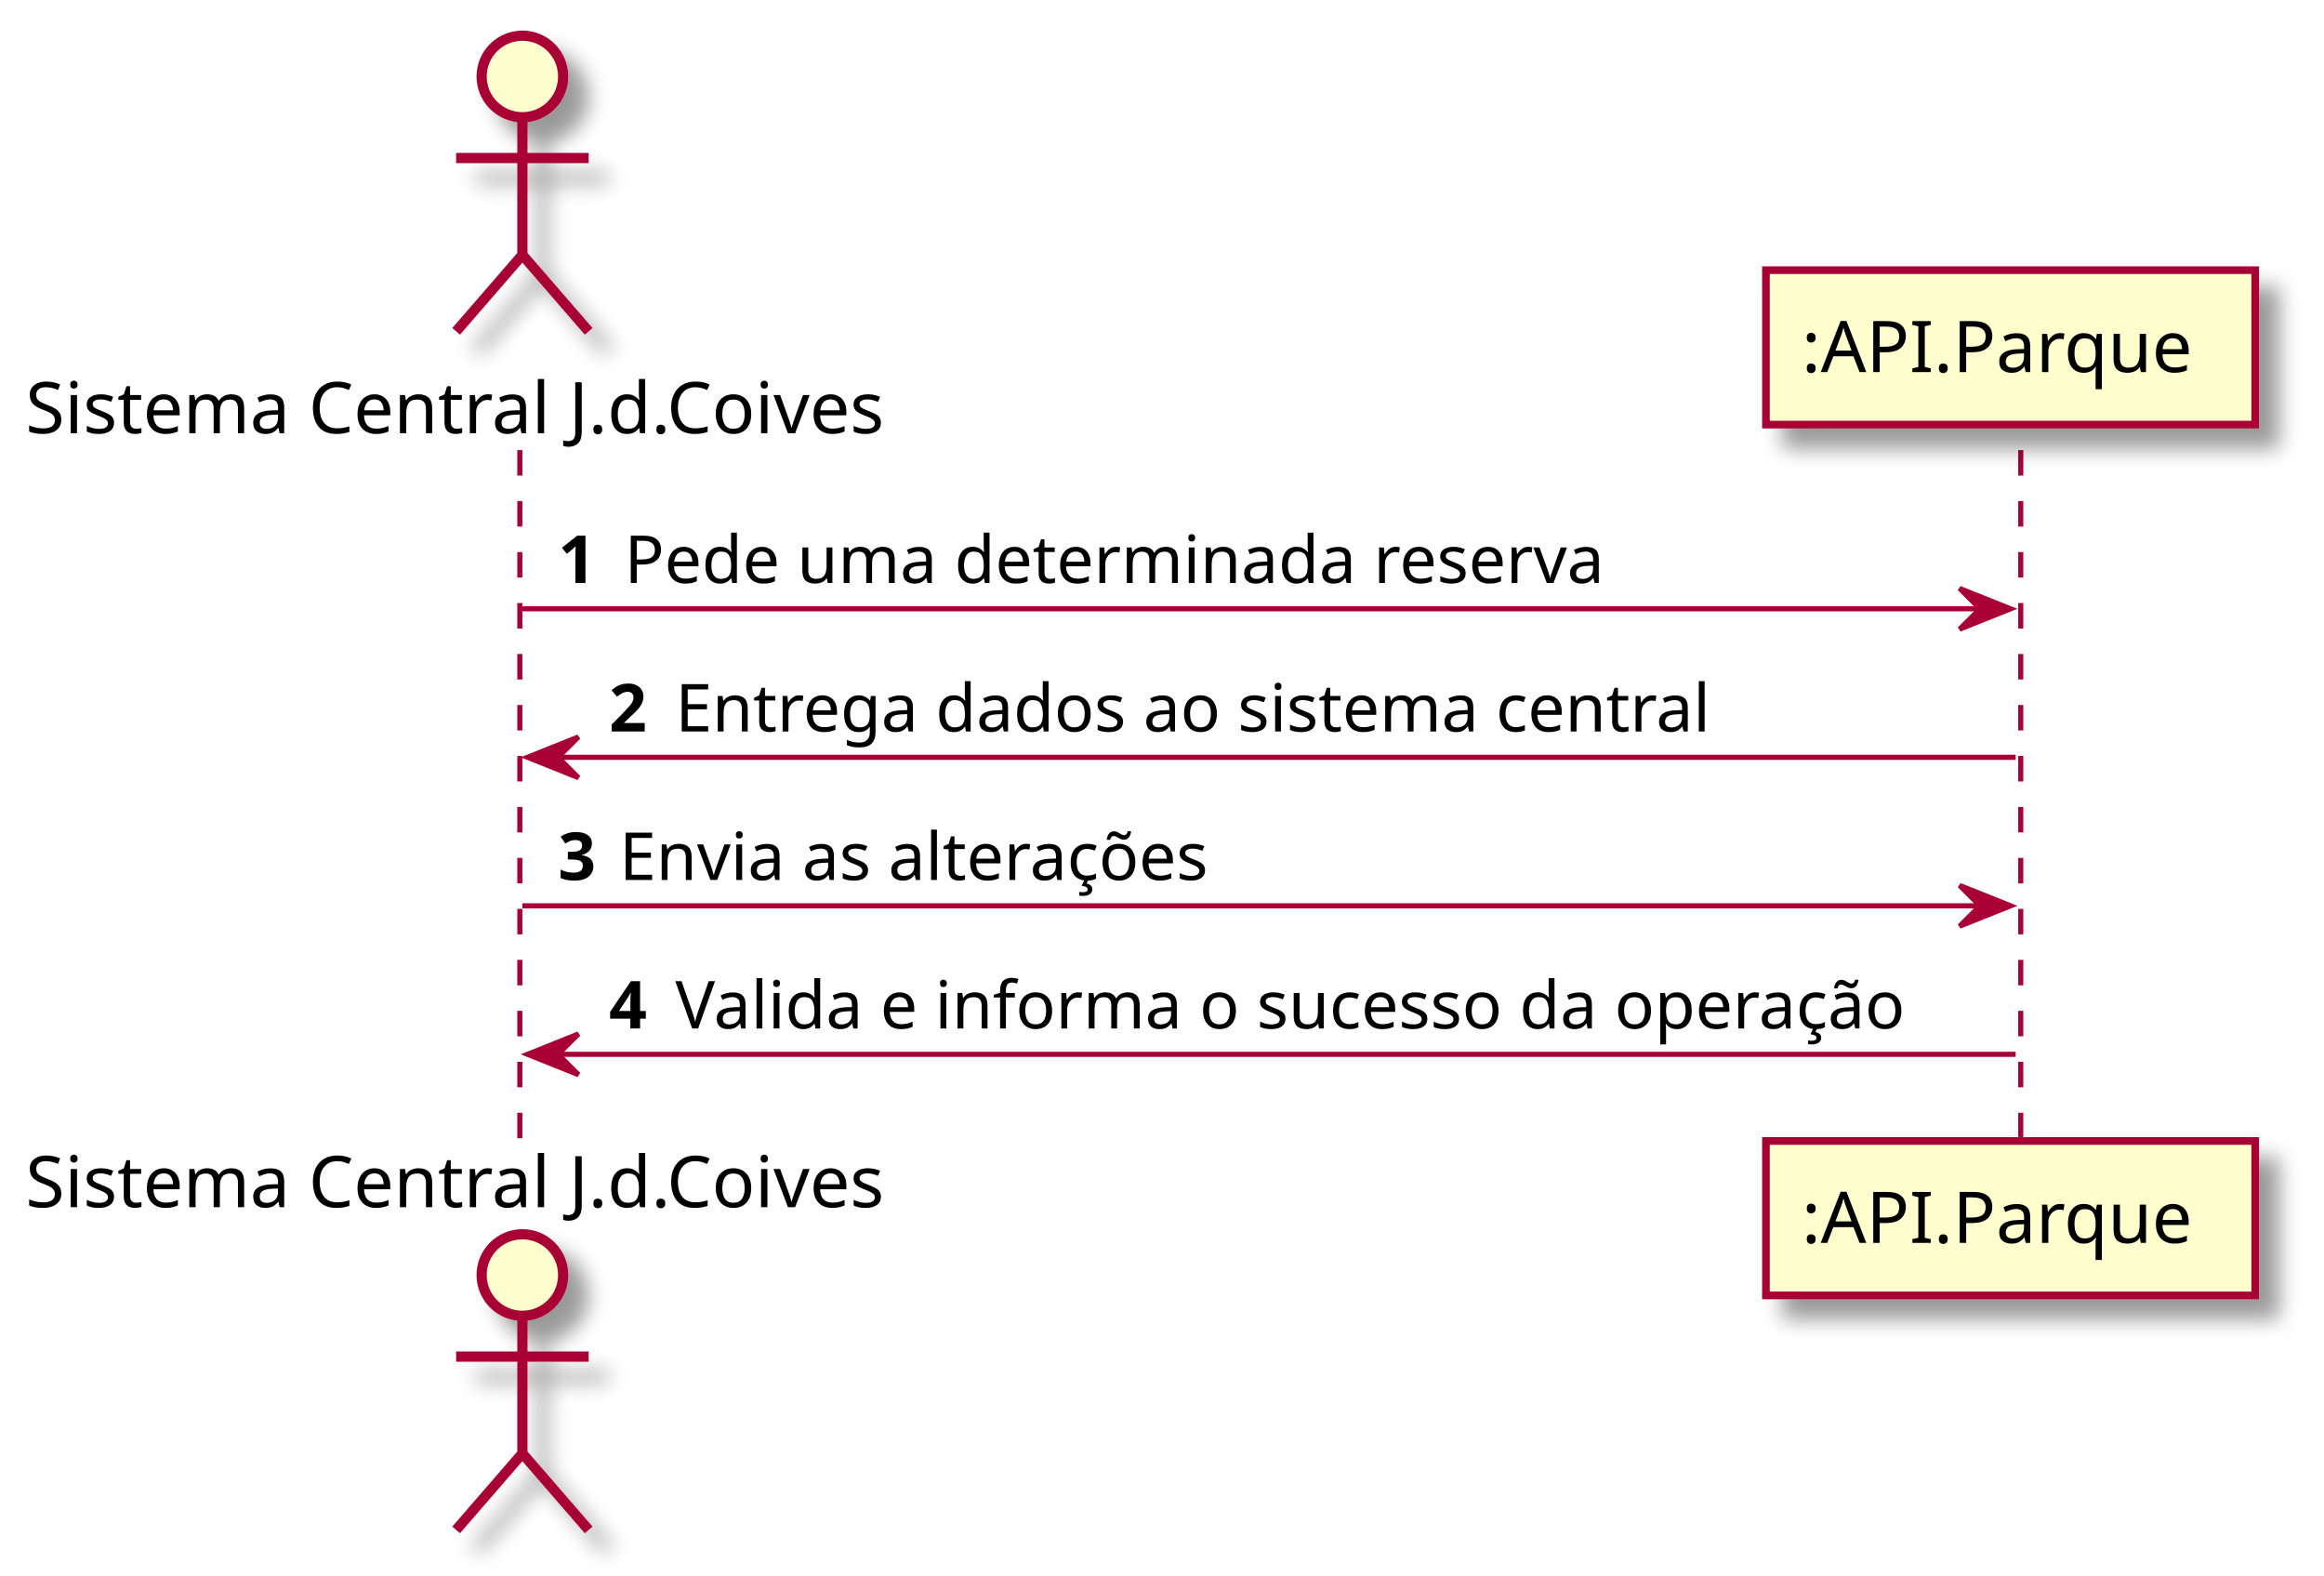
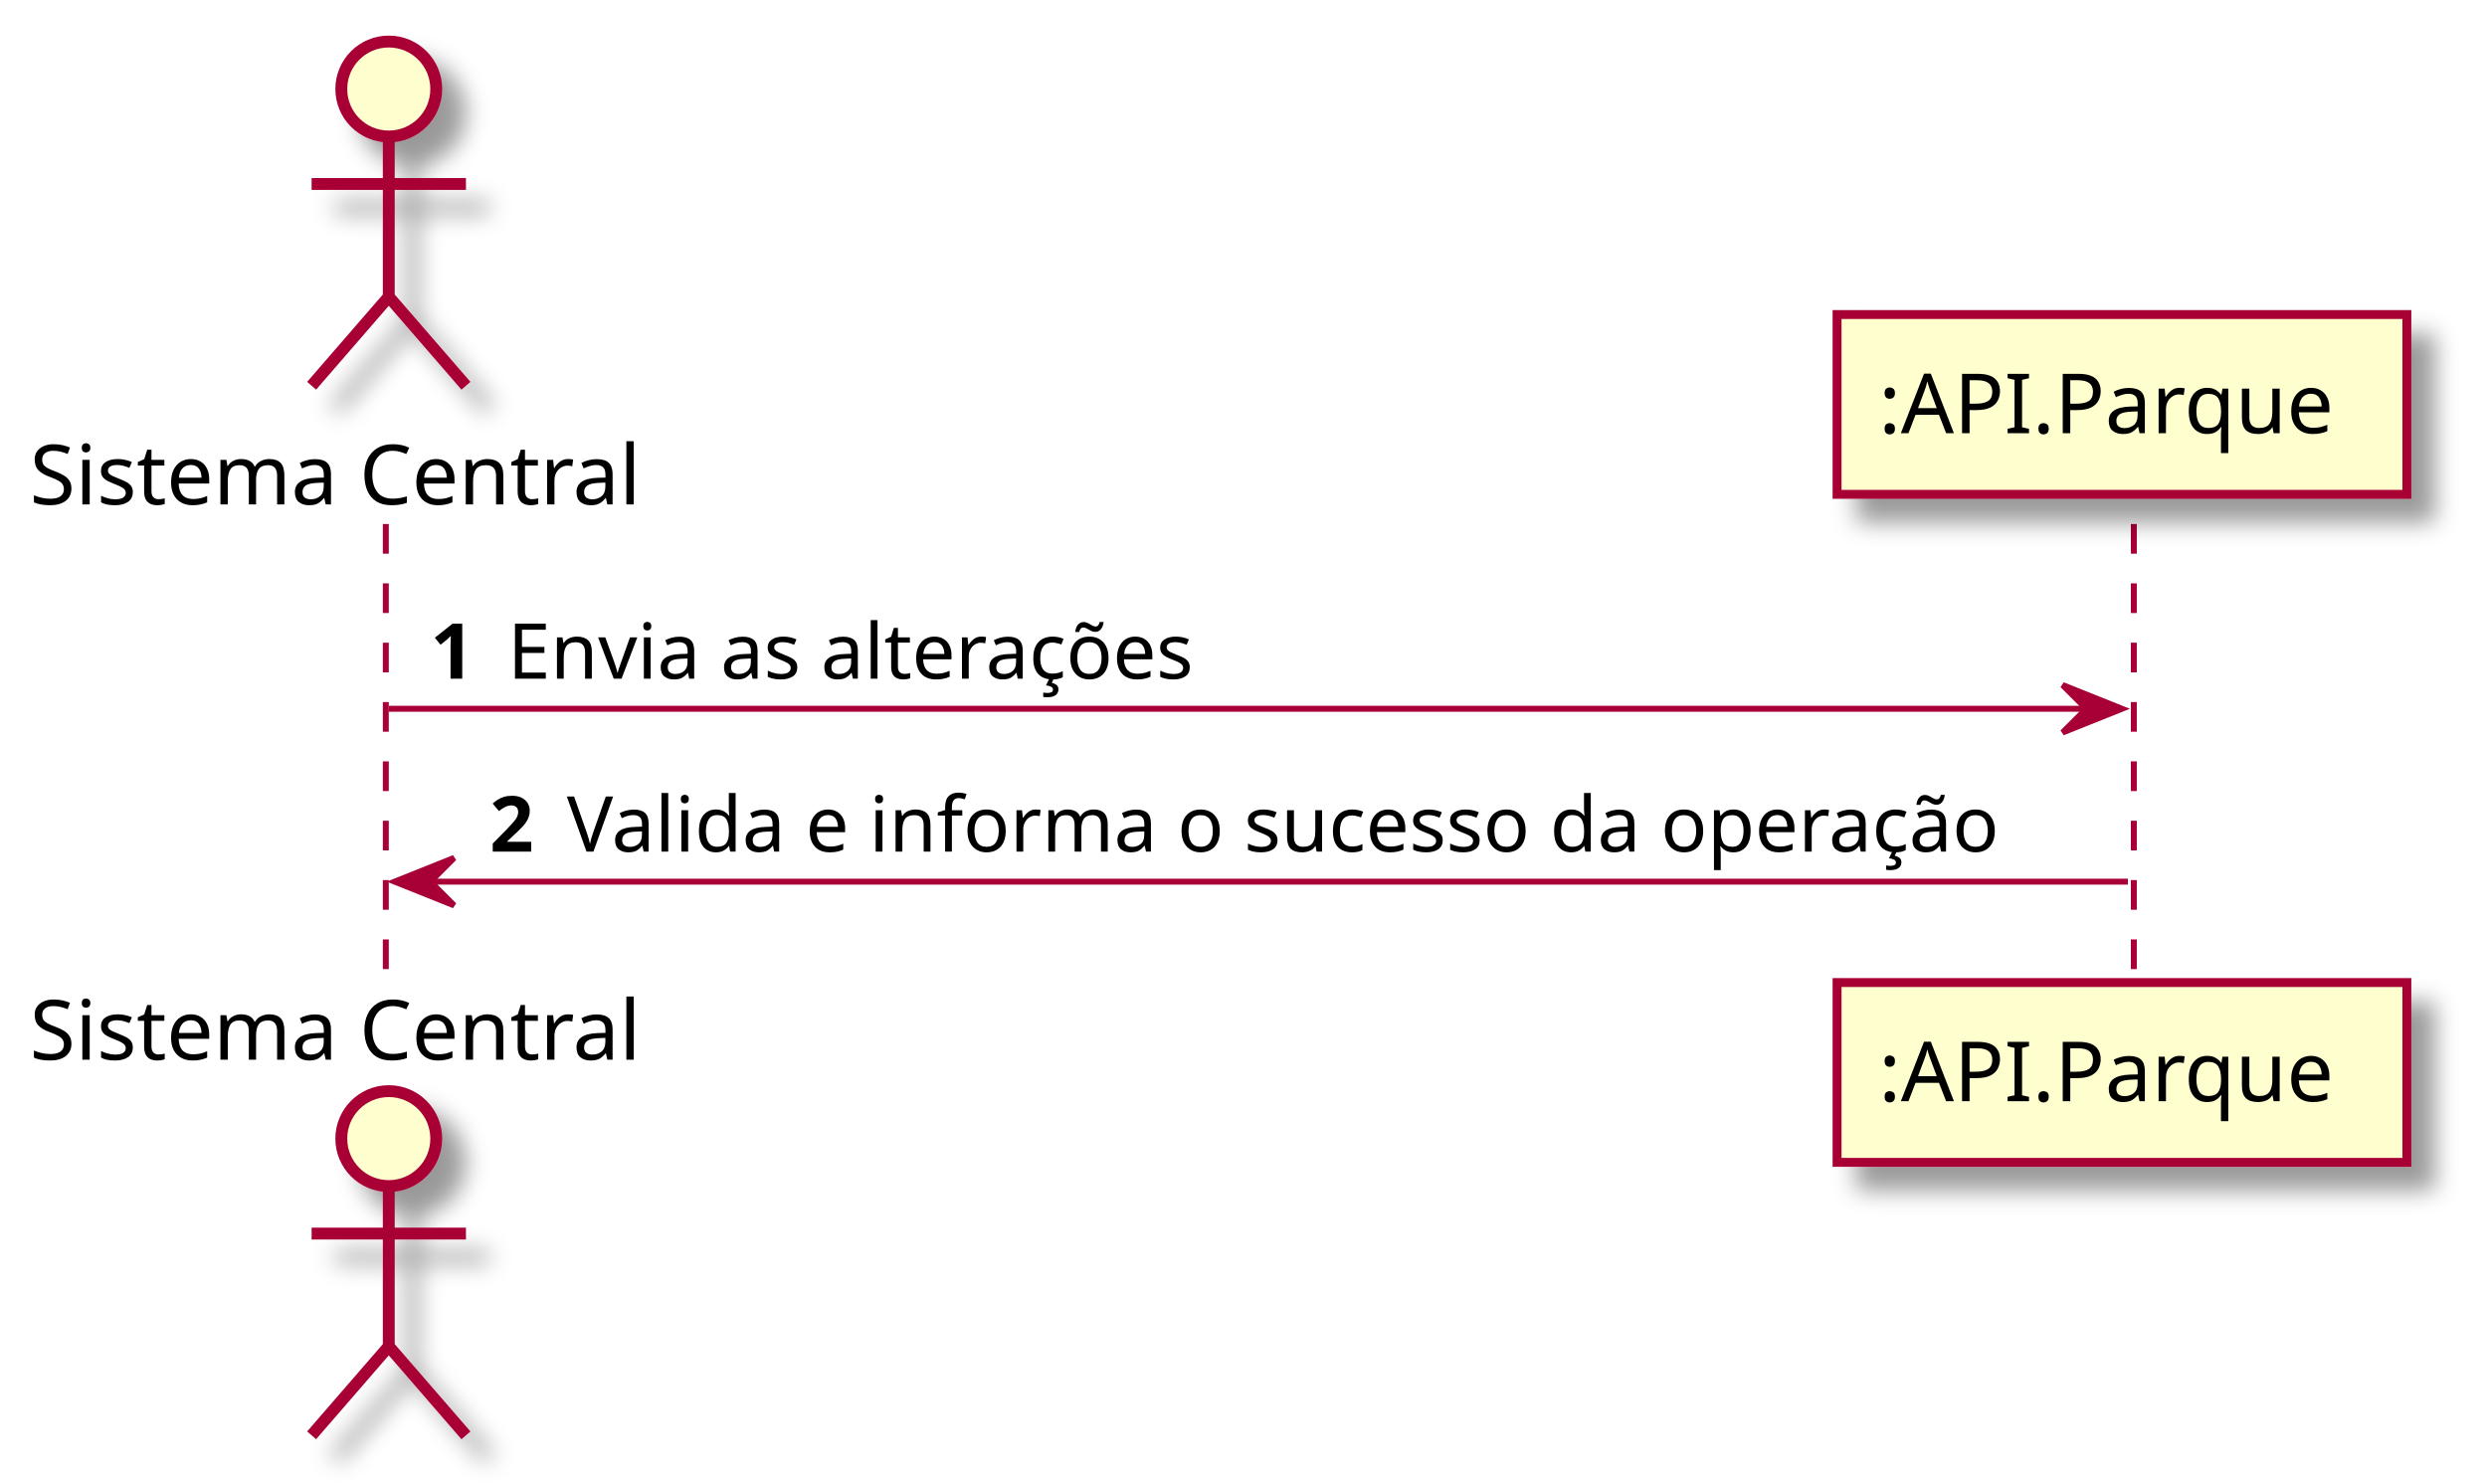
- <svg xmlns="http://www.w3.org/2000/svg" contentScriptType="application/ecmascript" contentStyleType="text/css" height="309px" preserveAspectRatio="none" style="width:456px;height:309px;" version="1.1" viewBox="0 0 456 309" width="456px" zoomAndPan="magnify">
+ <svg xmlns="http://www.w3.org/2000/svg" contentScriptType="application/ecmascript" contentStyleType="text/css" height="250px" preserveAspectRatio="none" style="width:419px;height:250px;" version="1.1" viewBox="0 0 419 250" width="419px" zoomAndPan="magnify">
  <defs>
-     <filter height="300%" id="f85ay9ijjcp9o" width="300%" x="-1" y="-1">
+     <filter height="300%" id="f1pjmde8lq52jr" width="300%" x="-1" y="-1">
      <feGaussianBlur result="blurOut" stdDeviation="2.0" />
      <feColorMatrix in="blurOut" result="blurOut2" type="matrix" values="0 0 0 0 0 0 0 0 0 0 0 0 0 0 0 0 0 0 .4 0" />
      <feOffset dx="4.0" dy="4.0" in="blurOut2" result="blurOut3" />
      <feBlend in="SourceGraphic" in2="blurOut3" mode="normal" />
    </filter>
  </defs>
  <g>
-     <line style="stroke:#A80036;stroke-width:1.0;stroke-dasharray:5.0,5.0;" x1="102" x2="102" y1="88.297" y2="224.828" />
-     <line style="stroke:#A80036;stroke-width:1.0;stroke-dasharray:5.0,5.0;" x1="396.5" x2="396.5" y1="88.297" y2="224.828" />
-     <text fill="#000000" font-family="sans-serif" font-size="14" lengthAdjust="spacing" textLength="189" x="5" y="84.995">Sistema Central J.d.Coives</text>
-     <ellipse cx="102.5" cy="15" fill="#FEFECE" filter="url(#f85ay9ijjcp9o)" rx="8" ry="8" style="stroke:#A80036;stroke-width:2.0;" />
-     <path d="M102.5,23 L102.5,50 M89.5,31 L115.5,31 M102.5,50 L89.5,65 M102.5,50 L115.5,65 " fill="none" filter="url(#f85ay9ijjcp9o)" style="stroke:#A80036;stroke-width:2.0;" />
-     <text fill="#000000" font-family="sans-serif" font-size="14" lengthAdjust="spacing" textLength="189" x="5" y="236.823">Sistema Central J.d.Coives</text>
-     <ellipse cx="102.5" cy="250.125" fill="#FEFECE" filter="url(#f85ay9ijjcp9o)" rx="8" ry="8" style="stroke:#A80036;stroke-width:2.0;" />
-     <path d="M102.5,258.125 L102.5,285.125 M89.5,266.125 L115.5,266.125 M102.5,285.125 L89.5,300.125 M102.5,285.125 L115.5,300.125 " fill="none" filter="url(#f85ay9ijjcp9o)" style="stroke:#A80036;stroke-width:2.0;" />
-     <rect fill="#FEFECE" filter="url(#f85ay9ijjcp9o)" height="30.297" style="stroke:#A80036;stroke-width:1.5;" width="96" x="346.5" y="53" />
-     <text fill="#000000" font-family="sans-serif" font-size="14" lengthAdjust="spacing" textLength="82" x="353.5" y="72.995">:API.Parque</text>
-     <rect fill="#FEFECE" filter="url(#f85ay9ijjcp9o)" height="30.297" style="stroke:#A80036;stroke-width:1.5;" width="96" x="346.5" y="223.828" />
-     <text fill="#000000" font-family="sans-serif" font-size="14" lengthAdjust="spacing" textLength="82" x="353.5" y="243.823">:API.Parque</text>
-     <polygon fill="#A80036" points="384.5,115.43,394.5,119.43,384.5,123.43,388.5,119.43" style="stroke:#A80036;stroke-width:1.0;" />
-     <line style="stroke:#A80036;stroke-width:1.0;" x1="102.5" x2="390.5" y1="119.43" y2="119.43" />
-     <text fill="#000000" font-family="sans-serif" font-size="13" font-weight="bold" lengthAdjust="spacing" textLength="9" x="109.5" y="114.364">1</text>
-     <text fill="#000000" font-family="sans-serif" font-size="13" lengthAdjust="spacing" textLength="204" x="122.5" y="114.364">Pede uma determinada reserva</text>
-     <polygon fill="#A80036" points="113.5,144.562,103.5,148.562,113.5,152.562,109.5,148.562" style="stroke:#A80036;stroke-width:1.0;" />
-     <line style="stroke:#A80036;stroke-width:1.0;" x1="107.5" x2="395.5" y1="148.562" y2="148.562" />
-     <text fill="#000000" font-family="sans-serif" font-size="13" font-weight="bold" lengthAdjust="spacing" textLength="9" x="119.5" y="143.497">2</text>
-     <text fill="#000000" font-family="sans-serif" font-size="13" lengthAdjust="spacing" textLength="216" x="132.5" y="143.497">Entrega dados ao sistema central</text>
-     <polygon fill="#A80036" points="384.5,173.695,394.5,177.695,384.5,181.695,388.5,177.695" style="stroke:#A80036;stroke-width:1.0;" />
-     <line style="stroke:#A80036;stroke-width:1.0;" x1="102.5" x2="390.5" y1="177.695" y2="177.695" />
-     <text fill="#000000" font-family="sans-serif" font-size="13" font-weight="bold" lengthAdjust="spacing" textLength="8" x="109.5" y="172.629">3</text>
-     <text fill="#000000" font-family="sans-serif" font-size="13" lengthAdjust="spacing" textLength="125" x="121.5" y="172.629">Envia as alterações</text>
-     <polygon fill="#A80036" points="113.5,202.828,103.5,206.828,113.5,210.828,109.5,206.828" style="stroke:#A80036;stroke-width:1.0;" />
-     <line style="stroke:#A80036;stroke-width:1.0;" x1="107.5" x2="395.5" y1="206.828" y2="206.828" />
-     <text fill="#000000" font-family="sans-serif" font-size="13" font-weight="bold" lengthAdjust="spacing" textLength="9" x="119.5" y="201.762">4</text>
-     <text fill="#000000" font-family="sans-serif" font-size="13" lengthAdjust="spacing" textLength="257" x="132.5" y="201.762">Valida e informa o sucesso da operação</text>
+     <line style="stroke:#A80036;stroke-width:1.0;stroke-dasharray:5.0,5.0;" x1="65" x2="65" y1="88.297" y2="166.562" />
+     <line style="stroke:#A80036;stroke-width:1.0;stroke-dasharray:5.0,5.0;" x1="359.5" x2="359.5" y1="88.297" y2="166.562" />
+     <text fill="#000000" font-family="sans-serif" font-size="14" lengthAdjust="spacing" textLength="115" x="5" y="84.995">Sistema Central</text>
+     <ellipse cx="65.5" cy="15" fill="#FEFECE" filter="url(#f1pjmde8lq52jr)" rx="8" ry="8" style="stroke:#A80036;stroke-width:2.0;" />
+     <path d="M65.5,23 L65.5,50 M52.5,31 L78.5,31 M65.5,50 L52.5,65 M65.5,50 L78.5,65 " fill="none" filter="url(#f1pjmde8lq52jr)" style="stroke:#A80036;stroke-width:2.0;" />
+     <text fill="#000000" font-family="sans-serif" font-size="14" lengthAdjust="spacing" textLength="115" x="5" y="178.558">Sistema Central</text>
+     <ellipse cx="65.5" cy="191.859" fill="#FEFECE" filter="url(#f1pjmde8lq52jr)" rx="8" ry="8" style="stroke:#A80036;stroke-width:2.0;" />
+     <path d="M65.5,199.859 L65.5,226.859 M52.5,207.859 L78.5,207.859 M65.5,226.859 L52.5,241.859 M65.5,226.859 L78.5,241.859 " fill="none" filter="url(#f1pjmde8lq52jr)" style="stroke:#A80036;stroke-width:2.0;" />
+     <rect fill="#FEFECE" filter="url(#f1pjmde8lq52jr)" height="30.297" style="stroke:#A80036;stroke-width:1.5;" width="96" x="309.5" y="53" />
+     <text fill="#000000" font-family="sans-serif" font-size="14" lengthAdjust="spacing" textLength="82" x="316.5" y="72.995">:API.Parque</text>
+     <rect fill="#FEFECE" filter="url(#f1pjmde8lq52jr)" height="30.297" style="stroke:#A80036;stroke-width:1.5;" width="96" x="309.5" y="165.562" />
+     <text fill="#000000" font-family="sans-serif" font-size="14" lengthAdjust="spacing" textLength="82" x="316.5" y="185.558">:API.Parque</text>
+     <polygon fill="#A80036" points="347.5,115.43,357.5,119.43,347.5,123.43,351.5,119.43" style="stroke:#A80036;stroke-width:1.0;" />
+     <line style="stroke:#A80036;stroke-width:1.0;" x1="65.5" x2="353.5" y1="119.43" y2="119.43" />
+     <text fill="#000000" font-family="sans-serif" font-size="13" font-weight="bold" lengthAdjust="spacing" textLength="9" x="72.5" y="114.364">1</text>
+     <text fill="#000000" font-family="sans-serif" font-size="13" lengthAdjust="spacing" textLength="125" x="85.5" y="114.364">Envia as alterações</text>
+     <polygon fill="#A80036" points="76.5,144.562,66.5,148.562,76.5,152.562,72.5,148.562" style="stroke:#A80036;stroke-width:1.0;" />
+     <line style="stroke:#A80036;stroke-width:1.0;" x1="70.5" x2="358.5" y1="148.562" y2="148.562" />
+     <text fill="#000000" font-family="sans-serif" font-size="13" font-weight="bold" lengthAdjust="spacing" textLength="9" x="82.5" y="143.497">2</text>
+     <text fill="#000000" font-family="sans-serif" font-size="13" lengthAdjust="spacing" textLength="257" x="95.5" y="143.497">Valida e informa o sucesso da operação</text>
  </g>
</svg>
